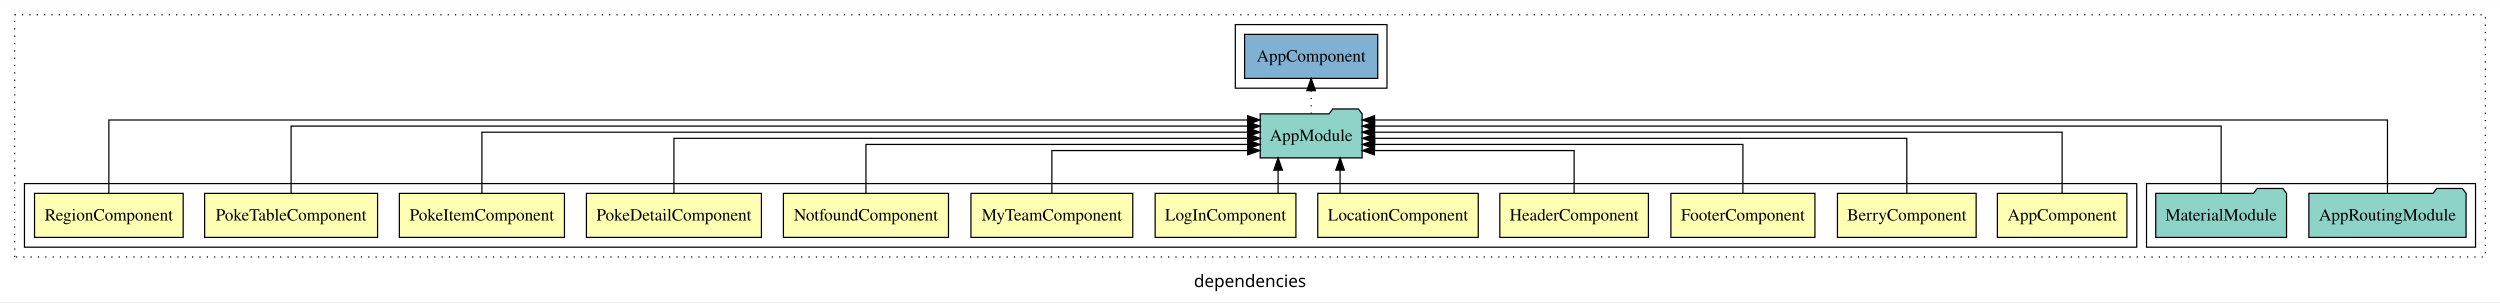
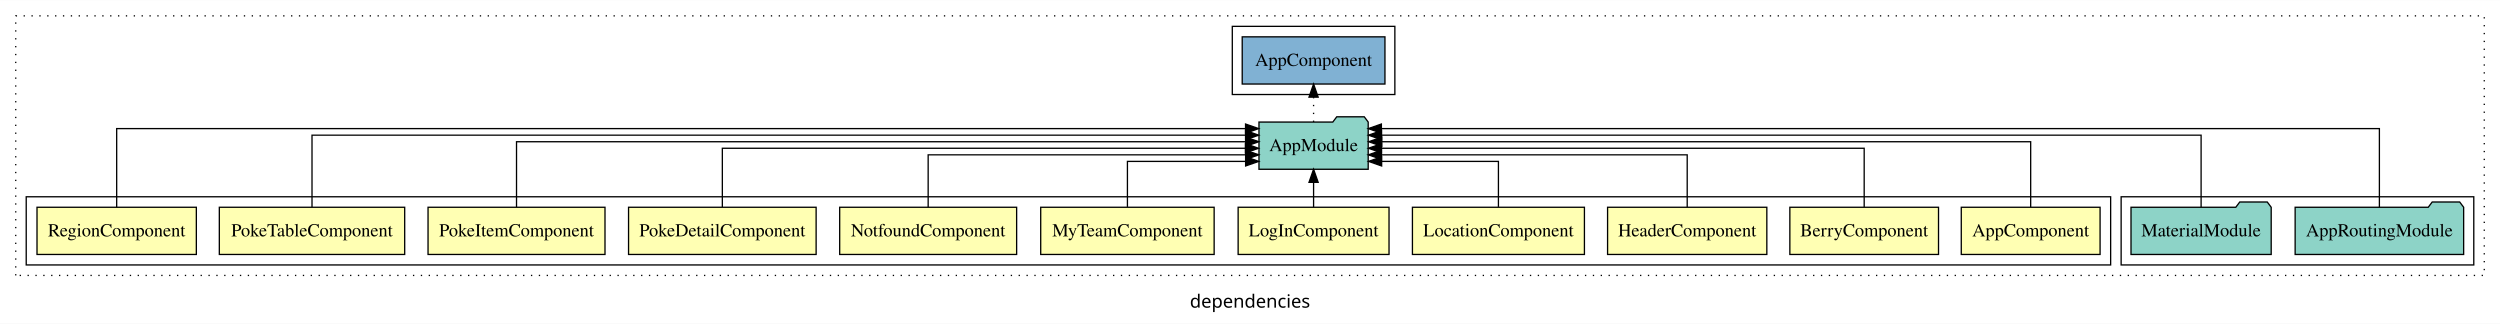
- <svg xmlns="http://www.w3.org/2000/svg" width="2044pt" height="247pt" viewBox="0.00 0.00 2044.00 246.80">
+ <svg xmlns="http://www.w3.org/2000/svg" width="1907pt" height="247pt" viewBox="0.00 0.00 1907.00 246.80">
  <g id="graph0" class="graph" transform="scale(1 1) rotate(0) translate(4 242.8)">
-     <polygon fill="white" stroke="transparent" points="-4,4 -4,-242.8 2040,-242.8 2040,4 -4,4" />
-     <text text-anchor="middle" x="1018" y="-8.2" font-family="sans-serif" font-size="14.00">dependencies</text>
+     <polygon fill="white" stroke="transparent" points="-4,4 -4,-242.8 1903,-242.8 1903,4 -4,4" />
+     <text text-anchor="middle" x="949.5" y="-8.2" font-family="sans-serif" font-size="14.00">dependencies</text>
    <g id="clust1" class="cluster">
-       <polygon fill="none" stroke="black" stroke-dasharray="1,5" points="8,-32.8 8,-230.8 2028,-230.8 2028,-32.8 8,-32.8" />
+       <polygon fill="none" stroke="black" stroke-dasharray="1,5" points="8,-32.8 8,-230.8 1891,-230.8 1891,-32.8 8,-32.8" />
    </g>
-     <g id="clust15" class="cluster">
-       <polygon fill="none" stroke="black" points="1751,-40.8 1751,-92.8 2020,-92.8 2020,-40.8 1751,-40.8" />
+     <g id="clust14" class="cluster">
+       <polygon fill="none" stroke="black" points="1614,-40.8 1614,-92.8 1883,-92.8 1883,-40.8 1614,-40.8" />
    </g>
-     <g id="clust17" class="cluster">
-       <polygon fill="none" stroke="black" points="1006,-170.8 1006,-222.8 1130,-222.8 1130,-170.8 1006,-170.8" />
+     <g id="clust16" class="cluster">
+       <polygon fill="none" stroke="black" points="936,-170.8 936,-222.8 1060,-222.8 1060,-170.8 936,-170.8" />
    </g>
    <g id="clust2" class="cluster">
-       <polygon fill="none" stroke="black" points="16,-40.8 16,-92.8 1743,-92.8 1743,-40.8 16,-40.8" />
+       <polygon fill="none" stroke="black" points="16,-40.8 16,-92.8 1606,-92.8 1606,-40.8 16,-40.8" />
    </g>
    <g id="node1" class="node">
-       <polygon fill="#ffffb3" stroke="black" points="1734.94,-84.8 1629.06,-84.8 1629.06,-48.8 1734.94,-48.8 1734.94,-84.8" />
-       <text text-anchor="middle" x="1682" y="-62.6" font-family="Times,serif" font-size="14.00">AppComponent</text>
+       <polygon fill="#ffffb3" stroke="black" points="1597.94,-84.8 1492.06,-84.8 1492.06,-48.8 1597.94,-48.8 1597.94,-84.8" />
+       <text text-anchor="middle" x="1545" y="-62.6" font-family="Times,serif" font-size="14.00">AppComponent</text>
    </g>
-     <g id="node13" class="node">
-       <polygon fill="#8dd3c7" stroke="black" points="1109.66,-149.8 1106.66,-153.8 1085.66,-153.8 1082.66,-149.8 1026.34,-149.8 1026.34,-113.8 1109.66,-113.8 1109.66,-149.8" />
-       <text text-anchor="middle" x="1068" y="-127.6" font-family="Times,serif" font-size="14.00">AppModule</text>
+     <g id="node12" class="node">
+       <polygon fill="#8dd3c7" stroke="black" points="1039.66,-149.8 1036.66,-153.8 1015.66,-153.8 1012.66,-149.8 956.34,-149.8 956.34,-113.8 1039.66,-113.8 1039.66,-149.8" />
+       <text text-anchor="middle" x="998" y="-127.6" font-family="Times,serif" font-size="14.00">AppModule</text>
    </g>
    <g id="edge1" class="edge">
-       <path fill="none" stroke="black" d="M1682,-85.02C1682,-105.17 1682,-134.8 1682,-134.8 1682,-134.8 1119.72,-134.8 1119.72,-134.8" />
-       <polygon fill="black" stroke="black" points="1119.72,-131.3 1109.72,-134.8 1119.72,-138.3 1119.72,-131.3" />
+       <path fill="none" stroke="black" d="M1545,-85.02C1545,-105.17 1545,-134.8 1545,-134.8 1545,-134.8 1050.01,-134.8 1050.01,-134.8" />
+       <polygon fill="black" stroke="black" points="1050.01,-131.3 1040.01,-134.8 1050.01,-138.3 1050.01,-131.3" />
    </g>
    <g id="node2" class="node">
-       <polygon fill="#ffffb3" stroke="black" points="1611.7,-84.8 1498.3,-84.8 1498.3,-48.8 1611.7,-48.8 1611.7,-84.8" />
-       <text text-anchor="middle" x="1555" y="-62.6" font-family="Times,serif" font-size="14.00">BerryComponent</text>
+       <polygon fill="#ffffb3" stroke="black" points="1474.7,-84.8 1361.3,-84.8 1361.3,-48.8 1474.7,-48.8 1474.7,-84.8" />
+       <text text-anchor="middle" x="1418" y="-62.6" font-family="Times,serif" font-size="14.00">BerryComponent</text>
    </g>
    <g id="edge2" class="edge">
-       <path fill="none" stroke="black" d="M1555,-85.02C1555,-103.63 1555,-129.8 1555,-129.8 1555,-129.8 1119.94,-129.8 1119.94,-129.8" />
-       <polygon fill="black" stroke="black" points="1119.94,-126.3 1109.94,-129.8 1119.94,-133.3 1119.94,-126.3" />
+       <path fill="none" stroke="black" d="M1418,-85.02C1418,-103.63 1418,-129.8 1418,-129.8 1418,-129.8 1049.81,-129.8 1049.81,-129.8" />
+       <polygon fill="black" stroke="black" points="1049.81,-126.3 1039.81,-129.8 1049.81,-133.3 1049.81,-126.3" />
    </g>
    <g id="node3" class="node">
-       <polygon fill="#ffffb3" stroke="black" points="1479.88,-84.8 1362.12,-84.8 1362.12,-48.8 1479.88,-48.8 1479.88,-84.8" />
-       <text text-anchor="middle" x="1421" y="-62.6" font-family="Times,serif" font-size="14.00">FooterComponent</text>
-     </g>
-     <g id="edge3" class="edge">
-       <path fill="none" stroke="black" d="M1421,-84.83C1421,-101.86 1421,-124.8 1421,-124.8 1421,-124.8 1119.88,-124.8 1119.88,-124.8" />
-       <polygon fill="black" stroke="black" points="1119.88,-121.3 1109.88,-124.8 1119.88,-128.3 1119.88,-121.3" />
-     </g>
-     <g id="node4" class="node">
      <polygon fill="#ffffb3" stroke="black" points="1343.74,-84.8 1222.26,-84.8 1222.26,-48.8 1343.74,-48.8 1343.74,-84.8" />
      <text text-anchor="middle" x="1283" y="-62.6" font-family="Times,serif" font-size="14.00">HeaderComponent</text>
    </g>
-     <g id="edge4" class="edge">
-       <path fill="none" stroke="black" d="M1283,-85.04C1283,-100.37 1283,-119.8 1283,-119.8 1283,-119.8 1119.71,-119.8 1119.71,-119.8" />
-       <polygon fill="black" stroke="black" points="1119.71,-116.3 1109.71,-119.8 1119.71,-123.3 1119.71,-116.3" />
+     <g id="edge3" class="edge">
+       <path fill="none" stroke="black" d="M1283,-84.83C1283,-101.86 1283,-124.8 1283,-124.8 1283,-124.8 1049.75,-124.8 1049.75,-124.8" />
+       <polygon fill="black" stroke="black" points="1049.75,-121.3 1039.75,-124.8 1049.75,-128.3 1049.75,-121.3" />
    </g>
-     <g id="node5" class="node">
+     <g id="node4" class="node">
      <polygon fill="#ffffb3" stroke="black" points="1204.6,-84.8 1073.4,-84.8 1073.4,-48.8 1204.6,-48.8 1204.6,-84.8" />
      <text text-anchor="middle" x="1139" y="-62.6" font-family="Times,serif" font-size="14.00">LocationComponent</text>
    </g>
-     <g id="edge5" class="edge">
-       <path fill="none" stroke="black" d="M1091.64,-84.91C1091.64,-84.91 1091.64,-103.79 1091.64,-103.79" />
-       <polygon fill="black" stroke="black" points="1088.14,-103.79 1091.64,-113.79 1095.14,-103.79 1088.14,-103.79" />
+     <g id="edge4" class="edge">
+       <path fill="none" stroke="black" d="M1139,-85.04C1139,-100.37 1139,-119.8 1139,-119.8 1139,-119.8 1049.92,-119.8 1049.92,-119.8" />
+       <polygon fill="black" stroke="black" points="1049.92,-116.3 1039.92,-119.8 1049.92,-123.3 1049.92,-116.3" />
    </g>
-     <g id="node6" class="node">
+     <g id="node5" class="node">
      <polygon fill="#ffffb3" stroke="black" points="1055.55,-84.8 940.45,-84.8 940.45,-48.8 1055.55,-48.8 1055.55,-84.8" />
      <text text-anchor="middle" x="998" y="-62.6" font-family="Times,serif" font-size="14.00">LogInComponent</text>
    </g>
-     <g id="edge6" class="edge">
-       <path fill="none" stroke="black" d="M1040.97,-84.91C1040.97,-84.91 1040.97,-103.79 1040.97,-103.79" />
-       <polygon fill="black" stroke="black" points="1037.47,-103.79 1040.97,-113.79 1044.47,-103.79 1037.47,-103.79" />
+     <g id="edge5" class="edge">
+       <path fill="none" stroke="black" d="M998,-84.91C998,-84.91 998,-103.79 998,-103.79" />
+       <polygon fill="black" stroke="black" points="994.5,-103.79 998,-113.79 1001.5,-103.79 994.5,-103.79" />
    </g>
-     <g id="node7" class="node">
+     <g id="node6" class="node">
      <polygon fill="#ffffb3" stroke="black" points="922.15,-84.8 789.85,-84.8 789.85,-48.8 922.15,-48.8 922.15,-84.8" />
      <text text-anchor="middle" x="856" y="-62.6" font-family="Times,serif" font-size="14.00">MyTeamComponent</text>
    </g>
-     <g id="edge7" class="edge">
-       <path fill="none" stroke="black" d="M856,-85.04C856,-100.37 856,-119.8 856,-119.8 856,-119.8 1016.12,-119.8 1016.12,-119.8" />
-       <polygon fill="black" stroke="black" points="1016.12,-123.3 1026.12,-119.8 1016.12,-116.3 1016.12,-123.3" />
+     <g id="edge6" class="edge">
+       <path fill="none" stroke="black" d="M856,-85.04C856,-100.37 856,-119.8 856,-119.8 856,-119.8 946.16,-119.8 946.16,-119.8" />
+       <polygon fill="black" stroke="black" points="946.16,-123.3 956.16,-119.8 946.16,-116.3 946.16,-123.3" />
    </g>
-     <g id="node8" class="node">
+     <g id="node7" class="node">
      <polygon fill="#ffffb3" stroke="black" points="771.49,-84.8 636.51,-84.8 636.51,-48.8 771.49,-48.8 771.49,-84.8" />
      <text text-anchor="middle" x="704" y="-62.6" font-family="Times,serif" font-size="14.00">NotfoundComponent</text>
    </g>
-     <g id="edge8" class="edge">
-       <path fill="none" stroke="black" d="M704,-84.83C704,-101.86 704,-124.8 704,-124.8 704,-124.8 1016.24,-124.8 1016.24,-124.8" />
-       <polygon fill="black" stroke="black" points="1016.24,-128.3 1026.24,-124.8 1016.24,-121.3 1016.24,-128.3" />
+     <g id="edge7" class="edge">
+       <path fill="none" stroke="black" d="M704,-84.83C704,-101.86 704,-124.8 704,-124.8 704,-124.8 946.19,-124.8 946.19,-124.8" />
+       <polygon fill="black" stroke="black" points="946.19,-128.3 956.19,-124.8 946.19,-121.3 946.19,-128.3" />
    </g>
-     <g id="node9" class="node">
+     <g id="node8" class="node">
      <polygon fill="#ffffb3" stroke="black" points="618.54,-84.8 475.46,-84.8 475.46,-48.8 618.54,-48.8 618.54,-84.8" />
      <text text-anchor="middle" x="547" y="-62.6" font-family="Times,serif" font-size="14.00">PokeDetailComponent</text>
    </g>
-     <g id="edge9" class="edge">
-       <path fill="none" stroke="black" d="M547,-85.02C547,-103.63 547,-129.8 547,-129.8 547,-129.8 1016.25,-129.8 1016.25,-129.8" />
-       <polygon fill="black" stroke="black" points="1016.25,-133.3 1026.25,-129.8 1016.25,-126.3 1016.25,-133.3" />
+     <g id="edge8" class="edge">
+       <path fill="none" stroke="black" d="M547,-85.02C547,-103.63 547,-129.8 547,-129.8 547,-129.8 945.98,-129.8 945.98,-129.8" />
+       <polygon fill="black" stroke="black" points="945.98,-133.3 955.98,-129.8 945.98,-126.3 945.98,-133.3" />
    </g>
-     <g id="node10" class="node">
+     <g id="node9" class="node">
      <polygon fill="#ffffb3" stroke="black" points="457.49,-84.8 322.51,-84.8 322.51,-48.8 457.49,-48.8 457.49,-84.8" />
      <text text-anchor="middle" x="390" y="-62.6" font-family="Times,serif" font-size="14.00">PokeItemComponent</text>
    </g>
-     <g id="edge10" class="edge">
-       <path fill="none" stroke="black" d="M390,-85.02C390,-105.17 390,-134.8 390,-134.8 390,-134.8 1016.1,-134.8 1016.1,-134.8" />
-       <polygon fill="black" stroke="black" points="1016.1,-138.3 1026.1,-134.8 1016.1,-131.3 1016.1,-138.3" />
+     <g id="edge9" class="edge">
+       <path fill="none" stroke="black" d="M390,-85.02C390,-105.17 390,-134.8 390,-134.8 390,-134.8 946.21,-134.8 946.21,-134.8" />
+       <polygon fill="black" stroke="black" points="946.21,-138.3 956.21,-134.8 946.21,-131.3 946.21,-138.3" />
    </g>
-     <g id="node11" class="node">
+     <g id="node10" class="node">
      <polygon fill="#ffffb3" stroke="black" points="304.7,-84.8 163.3,-84.8 163.3,-48.8 304.7,-48.8 304.7,-84.8" />
      <text text-anchor="middle" x="234" y="-62.6" font-family="Times,serif" font-size="14.00">PokeTableComponent</text>
    </g>
-     <g id="edge11" class="edge">
-       <path fill="none" stroke="black" d="M234,-84.84C234,-106.46 234,-139.8 234,-139.8 234,-139.8 1016.07,-139.8 1016.07,-139.8" />
-       <polygon fill="black" stroke="black" points="1016.07,-143.3 1026.07,-139.8 1016.07,-136.3 1016.07,-143.3" />
+     <g id="edge10" class="edge">
+       <path fill="none" stroke="black" d="M234,-84.84C234,-106.46 234,-139.8 234,-139.8 234,-139.8 946.11,-139.8 946.11,-139.8" />
+       <polygon fill="black" stroke="black" points="946.11,-143.3 956.11,-139.8 946.11,-136.3 946.11,-143.3" />
    </g>
-     <g id="node12" class="node">
+     <g id="node11" class="node">
      <polygon fill="#ffffb3" stroke="black" points="145.77,-84.8 24.23,-84.8 24.23,-48.8 145.77,-48.8 145.77,-84.8" />
      <text text-anchor="middle" x="85" y="-62.6" font-family="Times,serif" font-size="14.00">RegionComponent</text>
    </g>
+     <g id="edge11" class="edge">
+       <path fill="none" stroke="black" d="M85,-84.89C85,-107.93 85,-144.8 85,-144.8 85,-144.8 946.1,-144.8 946.1,-144.8" />
+       <polygon fill="black" stroke="black" points="946.1,-148.3 956.1,-144.8 946.1,-141.3 946.1,-148.3" />
+     </g>
+     <g id="node15" class="node">
+       <polygon fill="#80b1d3" stroke="black" points="1052.44,-214.8 943.56,-214.8 943.56,-178.8 1052.44,-178.8 1052.44,-214.8" />
+       <text text-anchor="middle" x="998" y="-192.6" font-family="Times,serif" font-size="14.00">AppComponent </text>
+     </g>
+     <g id="edge14" class="edge">
+       <path fill="none" stroke="black" stroke-dasharray="1,5" d="M998,-149.91C998,-149.91 998,-168.79 998,-168.79" />
+       <polygon fill="black" stroke="black" points="994.5,-168.79 998,-178.79 1001.5,-168.79 994.5,-168.79" />
+     </g>
+     <g id="node13" class="node">
+       <polygon fill="#8dd3c7" stroke="black" points="1875.27,-84.8 1872.27,-88.8 1851.27,-88.8 1848.27,-84.8 1746.73,-84.8 1746.73,-48.8 1875.27,-48.8 1875.27,-84.8" />
+       <text text-anchor="middle" x="1811" y="-62.6" font-family="Times,serif" font-size="14.00">AppRoutingModule</text>
+     </g>
    <g id="edge12" class="edge">
-       <path fill="none" stroke="black" d="M85,-84.89C85,-107.93 85,-144.8 85,-144.8 85,-144.8 1016.08,-144.8 1016.08,-144.8" />
-       <polygon fill="black" stroke="black" points="1016.08,-148.3 1026.08,-144.8 1016.08,-141.3 1016.08,-148.3" />
-     </g>
-     <g id="node16" class="node">
-       <polygon fill="#80b1d3" stroke="black" points="1122.44,-214.8 1013.56,-214.8 1013.56,-178.8 1122.44,-178.8 1122.44,-214.8" />
-       <text text-anchor="middle" x="1068" y="-192.6" font-family="Times,serif" font-size="14.00">AppComponent </text>
-     </g>
-     <g id="edge15" class="edge">
-       <path fill="none" stroke="black" stroke-dasharray="1,5" d="M1068,-149.91C1068,-149.91 1068,-168.79 1068,-168.79" />
-       <polygon fill="black" stroke="black" points="1064.5,-168.79 1068,-178.79 1071.5,-168.79 1064.5,-168.79" />
+       <path fill="none" stroke="black" d="M1811,-84.89C1811,-107.93 1811,-144.8 1811,-144.8 1811,-144.8 1049.72,-144.8 1049.72,-144.8" />
+       <polygon fill="black" stroke="black" points="1049.72,-141.3 1039.72,-144.8 1049.72,-148.3 1049.72,-141.3" />
    </g>
    <g id="node14" class="node">
-       <polygon fill="#8dd3c7" stroke="black" points="2012.27,-84.8 2009.27,-88.8 1988.27,-88.8 1985.27,-84.8 1883.73,-84.8 1883.73,-48.8 2012.27,-48.8 2012.27,-84.8" />
-       <text text-anchor="middle" x="1948" y="-62.6" font-family="Times,serif" font-size="14.00">AppRoutingModule</text>
+       <polygon fill="#8dd3c7" stroke="black" points="1728.47,-84.8 1725.47,-88.8 1704.47,-88.8 1701.47,-84.8 1621.53,-84.8 1621.53,-48.8 1728.47,-48.8 1728.47,-84.8" />
+       <text text-anchor="middle" x="1675" y="-62.6" font-family="Times,serif" font-size="14.00">MaterialModule</text>
    </g>
    <g id="edge13" class="edge">
-       <path fill="none" stroke="black" d="M1948,-84.89C1948,-107.93 1948,-144.8 1948,-144.8 1948,-144.8 1119.85,-144.8 1119.85,-144.8" />
-       <polygon fill="black" stroke="black" points="1119.85,-141.3 1109.85,-144.8 1119.85,-148.3 1119.85,-141.3" />
-     </g>
-     <g id="node15" class="node">
-       <polygon fill="#8dd3c7" stroke="black" points="1865.47,-84.8 1862.47,-88.8 1841.47,-88.8 1838.47,-84.8 1758.53,-84.8 1758.53,-48.8 1865.47,-48.8 1865.47,-84.8" />
-       <text text-anchor="middle" x="1812" y="-62.6" font-family="Times,serif" font-size="14.00">MaterialModule</text>
-     </g>
-     <g id="edge14" class="edge">
-       <path fill="none" stroke="black" d="M1812,-84.84C1812,-106.46 1812,-139.8 1812,-139.8 1812,-139.8 1119.86,-139.8 1119.86,-139.8" />
-       <polygon fill="black" stroke="black" points="1119.86,-136.3 1109.86,-139.8 1119.86,-143.3 1119.86,-136.3" />
+       <path fill="none" stroke="black" d="M1675,-84.84C1675,-106.46 1675,-139.8 1675,-139.8 1675,-139.8 1049.84,-139.8 1049.84,-139.8" />
+       <polygon fill="black" stroke="black" points="1049.84,-136.3 1039.84,-139.8 1049.84,-143.3 1049.84,-136.3" />
    </g>
  </g>
</svg>
